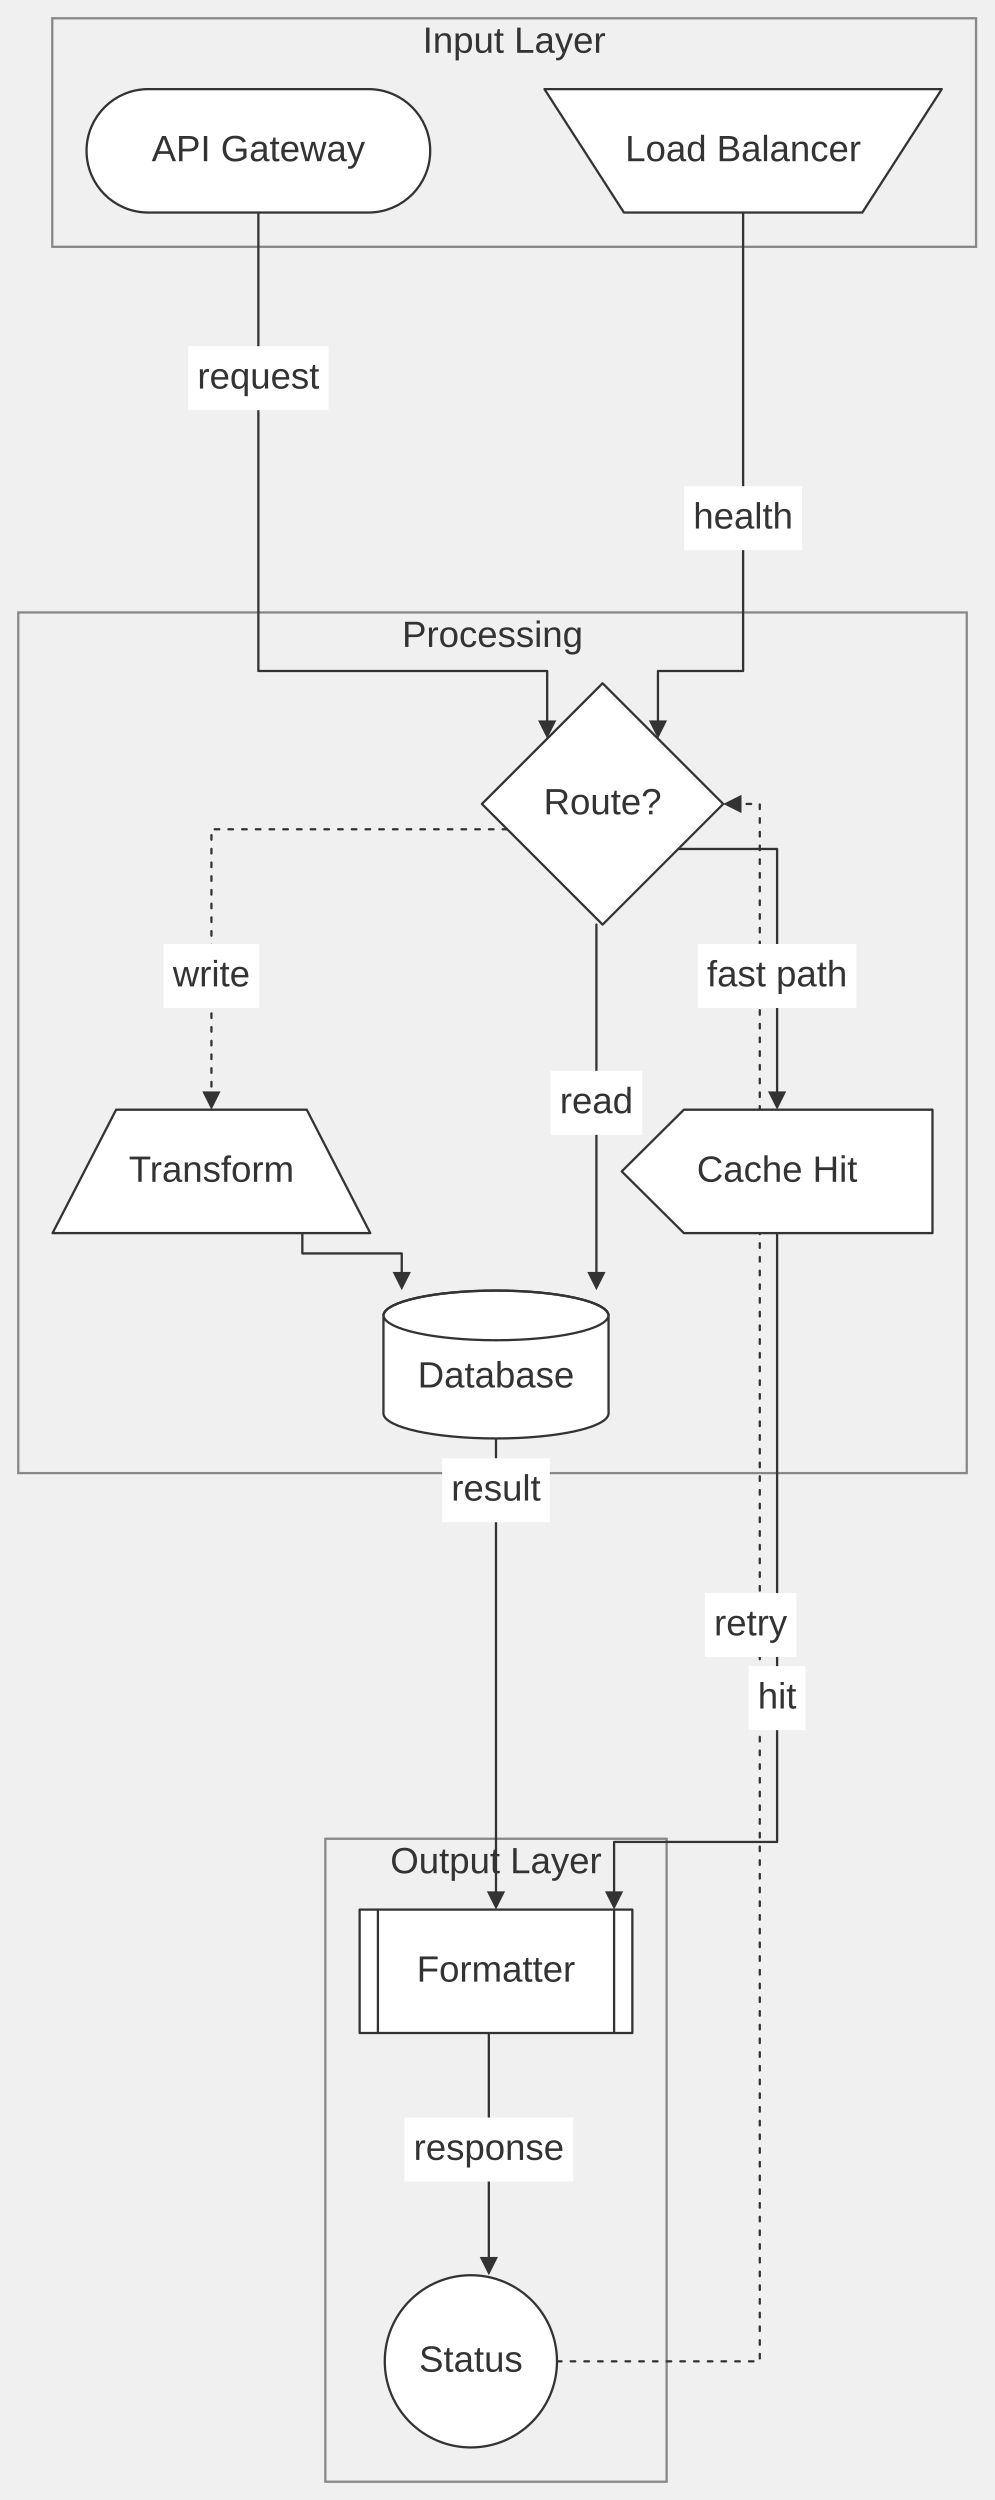
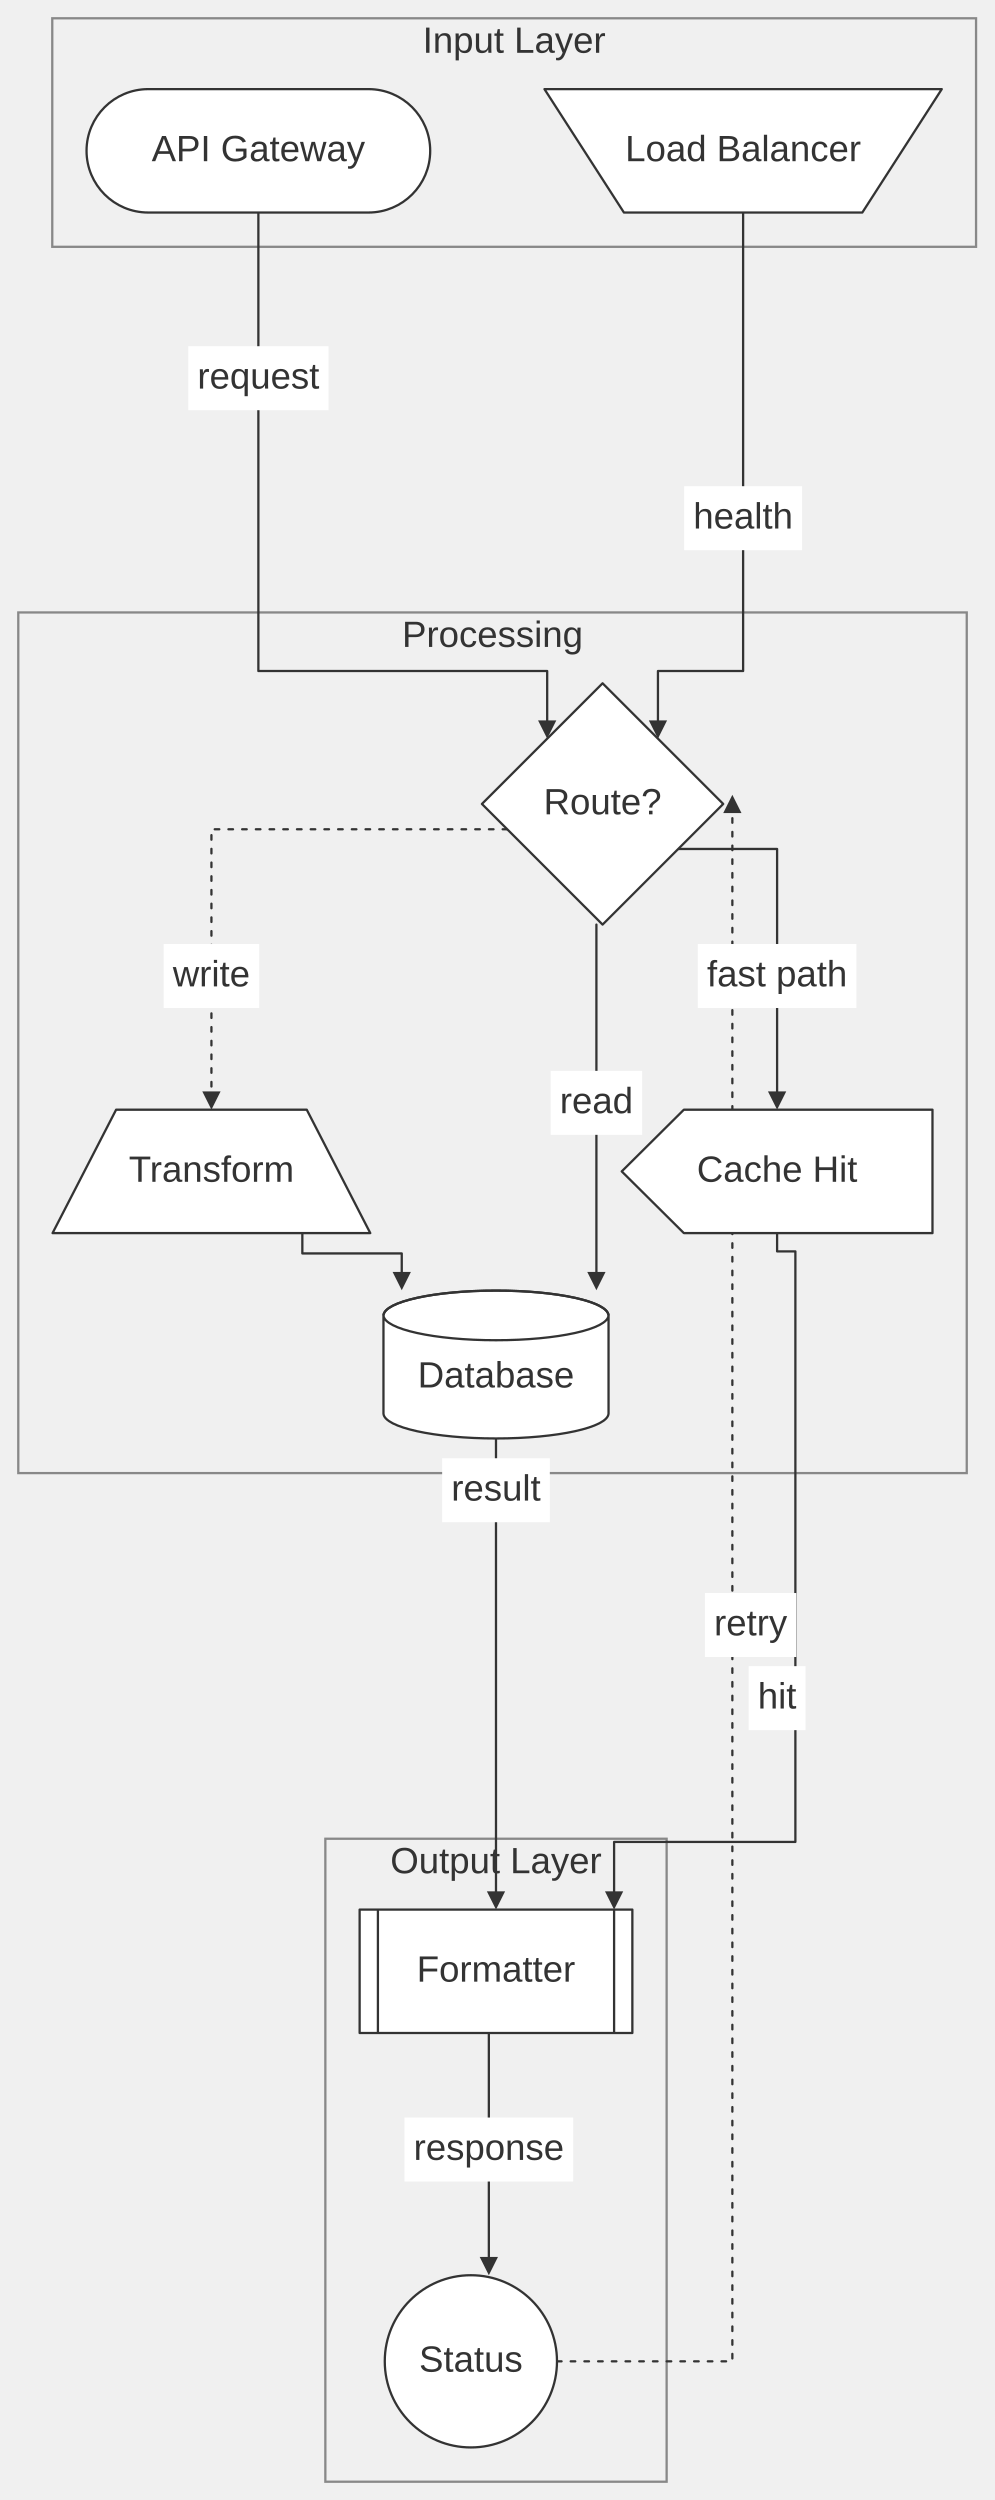
<svg xmlns="http://www.w3.org/2000/svg" width="100%" viewBox="0 0 435.11 1093.97" style="max-width: 435.11px; background-color: transparent;" font-family="&quot;trebuchet ms&quot;, verdana, arial, sans-serif" font-size="16.00">
  <defs>
    <marker id="arrowhead" viewBox="0 0 10.00 10.00" refX="5.00" refY="5.00" markerWidth="8.00" markerHeight="8.00" orient="auto-start-reverse" markerUnits="userSpaceOnUse">
      <path d="M 0 0 L 10.00 5.00 L 0 10.00 z" fill="#333" />
    </marker>
  </defs>
  <g transform="translate(-20.00,-19.00)">
    <g class="clusters">
      <g class="cluster" id="input" data-id="input" data-look="classic">
        <rect class="subgraph" x="42.87" y="27.00" width="404.24" height="100.00" fill="none" stroke="#888" stroke-width="1.00" />
        <text x="244.99" y="31.00" text-anchor="middle" dominant-baseline="hanging" fill="#333">Input Layer</text>
      </g>
      <g class="cluster" id="output" data-id="output" data-look="classic">
        <rect class="subgraph" x="162.37" y="823.61" width="149.34" height="281.36" fill="none" stroke="#888" stroke-width="1.00" />
        <text x="237.04" y="827.61" text-anchor="middle" dominant-baseline="hanging" fill="#333">Output Layer</text>
      </g>
      <g class="cluster" id="processing" data-id="processing" data-look="classic">
        <rect class="subgraph" x="28.00" y="287.00" width="415.04" height="376.61" fill="none" stroke="#888" stroke-width="1.00" />
        <text x="235.52" y="291.00" text-anchor="middle" dominant-baseline="hanging" fill="#333">Processing</text>
      </g>
    </g>
    <g class="edgePaths">
      <path d="M133.06,112.00 L133.06,312.63 L259.44,312.63 L259.44,338.23" stroke="#333" stroke-width="1.00" fill="none" stroke-linecap="round" stroke-linejoin="round" marker-end="url(#arrowhead)" />
      <path d="M345.18,112.00 L345.18,312.63 L307.91,312.63 L307.91,338.23" stroke="#333" stroke-width="1.00" fill="none" stroke-linecap="round" stroke-linejoin="round" marker-end="url(#arrowhead)" />
      <path d="M280.98,423.59 L280.98,579.59" stroke="#333" stroke-width="1.00" fill="none" stroke-linecap="round" stroke-linejoin="round" marker-end="url(#arrowhead)" />
      <path d="M316.77,390.50 L360.05,390.50 L360.05,500.59" stroke="#333" stroke-width="1.00" fill="none" stroke-linecap="round" stroke-linejoin="round" marker-end="url(#arrowhead)" />
      <path d="M241.96,381.88 L112.52,381.88 L112.52,500.59" stroke="#333" stroke-width="1.00" fill="none" stroke-linecap="round" stroke-linejoin="round" stroke-dasharray="2.00,4.00" marker-end="url(#arrowhead)" />
      <path d="M152.30,558.59 L152.30,567.49 L195.80,567.49 L195.80,579.59" stroke="#333" stroke-width="1.00" fill="none" stroke-linecap="round" stroke-linejoin="round" marker-end="url(#arrowhead)" />
      <path d="M237.04,648.61 L237.04,850.61" stroke="#333" stroke-width="1.00" fill="none" stroke-linecap="round" stroke-linejoin="round" marker-end="url(#arrowhead)" />
-       <path d="M360.05,558.59 L360.05,825.01 L288.72,825.01 L288.72,850.61" stroke="#333" stroke-width="1.00" fill="none" stroke-linecap="round" stroke-linejoin="round" marker-end="url(#arrowhead)" />
+       <path d="M360.05,558.59 L360.05,566.59 L368.05,566.59 L368.05,825.01 L296.72,825.01 L288.72,825.01 L288.72,850.61" stroke="#333" stroke-width="1.00" fill="none" stroke-linecap="round" stroke-linejoin="round" marker-end="url(#arrowhead)" />
      <path d="M233.91,908.61 L233.91,1010.61" stroke="#333" stroke-width="1.00" fill="none" stroke-linecap="round" stroke-linejoin="round" marker-end="url(#arrowhead)" />
-       <path d="M263.73,1052.29 L352.47,1052.29 L352.47,370.80 L340.47,370.80" stroke="#333" stroke-width="1.00" fill="none" stroke-linecap="round" stroke-linejoin="round" stroke-dasharray="2.00,4.00" marker-end="url(#arrowhead)" />
+       <path d="M263.73,1052.29 L340.47,1052.29 L340.47,370.80" stroke="#333" stroke-width="1.00" fill="none" stroke-linecap="round" stroke-linejoin="round" stroke-dasharray="2.00,4.00" marker-end="url(#arrowhead)" />
    </g>
    <g class="nodes">
      <g class="node default" id="A" data-id="A" data-look="classic">
        <rect x="57.87" y="58.00" width="150.38" height="54.00" rx="27.00" ry="27.00" fill="white" stroke="#333" stroke-width="1.00" stroke-linejoin="round" />
        <text x="133.06" y="85.00" text-anchor="middle" dominant-baseline="middle" fill="#333">API Gateway</text>
      </g>
      <g class="node default" id="B" data-id="B" data-look="classic">
        <polygon points="258.25,58.00 432.11,58.00 397.34,112.00 293.02,112.00" fill="white" stroke="#333" stroke-width="1.00" stroke-linejoin="round" />
        <text x="345.18" y="85.00" text-anchor="middle" dominant-baseline="middle" fill="#333">Load Balancer</text>
      </g>
      <g class="node default" id="C" data-id="C" data-look="classic">
        <polygon points="283.68,318.00 336.47,370.80 283.68,423.59 230.88,370.80" fill="white" stroke="#333" stroke-width="1.00" stroke-linejoin="round" />
        <text x="283.68" y="370.80" text-anchor="middle" dominant-baseline="middle" fill="#333">Route?</text>
      </g>
      <g class="node default" id="D" data-id="D" data-look="classic">
        <polygon points="70.81,504.59 154.23,504.59 182.03,558.59 43.00,558.59" fill="white" stroke="#333" stroke-width="1.00" stroke-linejoin="round" />
        <text x="112.52" y="531.59" text-anchor="middle" dominant-baseline="middle" fill="#333">Transform</text>
      </g>
      <g class="node default" id="E" data-id="E" data-look="classic">
        <path d="M187.80,594.61 A49.25,11.02 0 0,0 286.29,594.61 A49.25,11.02 0 0,0 187.80,594.61 L187.80,637.59 A49.25,11.02 0 0,0 286.29,637.59 L286.29,594.61" fill="white" stroke="#333" stroke-width="1.00" stroke-linejoin="round" />
        <path d="M187.80,594.61 A49.25,11.02 0 0,1 286.29,594.61" fill="none" stroke="#333" stroke-width="1.00" />
        <text x="237.04" y="621.61" text-anchor="middle" dominant-baseline="middle" fill="#333">Database</text>
      </g>
      <g class="node default" id="F" data-id="F" data-look="classic">
        <polygon points="319.25,504.59 428.04,504.59 428.04,558.59 319.25,558.59 292.06,531.59" fill="white" stroke="#333" stroke-width="1.00" stroke-linejoin="round" />
        <text x="360.05" y="531.59" text-anchor="middle" dominant-baseline="middle" fill="#333">Cache Hit</text>
      </g>
      <g class="node default" id="G" data-id="G" data-look="classic">
        <ellipse cx="226.05" cy="1052.29" rx="37.68" ry="37.68" fill="white" stroke="#333" stroke-width="1.00" stroke-linejoin="round" />
        <text x="226.05" y="1052.29" text-anchor="middle" dominant-baseline="middle" fill="#333">Status</text>
      </g>
      <g class="node default" id="H" data-id="H" data-look="classic">
        <rect x="177.37" y="854.61" width="119.34" height="54.00" fill="white" stroke="#333" stroke-width="1.00" stroke-linejoin="round" />
        <line x1="185.37" y1="854.61" x2="185.37" y2="908.61" stroke="#333" stroke-width="1.00" />
        <line x1="288.72" y1="854.61" x2="288.72" y2="908.61" stroke="#333" stroke-width="1.00" />
        <text x="237.04" y="881.61" text-anchor="middle" dominant-baseline="middle" fill="#333">Formatter</text>
      </g>
    </g>
    <g class="edgeLabels">
      <rect x="102.38" y="170.50" width="61.37" height="28.00" fill="white" />
      <text x="133.06" y="184.50" text-anchor="middle" dominant-baseline="middle" fill="#333">request</text>
      <rect x="319.38" y="231.75" width="51.59" height="28.00" fill="white" />
      <text x="345.18" y="245.75" text-anchor="middle" dominant-baseline="middle" fill="#333">health</text>
      <rect x="260.97" y="487.59" width="40.02" height="28.00" fill="white" />
      <text x="280.98" y="501.59" text-anchor="middle" dominant-baseline="middle" fill="#333">read</text>
      <rect x="325.36" y="432.09" width="69.38" height="28.00" fill="white" />
      <text x="360.05" y="446.09" text-anchor="middle" dominant-baseline="middle" fill="#333">fast path</text>
      <rect x="91.63" y="432.09" width="41.78" height="28.00" fill="white" />
      <text x="112.52" y="446.09" text-anchor="middle" dominant-baseline="middle" fill="#333">write</text>
      <rect x="213.48" y="657.11" width="47.12" height="28.00" fill="white" />
      <text x="237.04" y="671.11" text-anchor="middle" dominant-baseline="middle" fill="#333">result</text>
      <rect x="347.60" y="748.09" width="24.90" height="28.00" fill="white" />
      <text x="360.05" y="762.09" text-anchor="middle" dominant-baseline="middle" fill="#333">hit</text>
      <rect x="197.00" y="945.61" width="73.82" height="28.00" fill="white" />
      <text x="233.91" y="959.61" text-anchor="middle" dominant-baseline="middle" fill="#333">response</text>
      <rect x="328.47" y="716.09" width="40.00" height="28.00" fill="white" />
      <text x="348.47" y="730.09" text-anchor="middle" dominant-baseline="middle" fill="#333">retry</text>
    </g>
  </g>
</svg>
